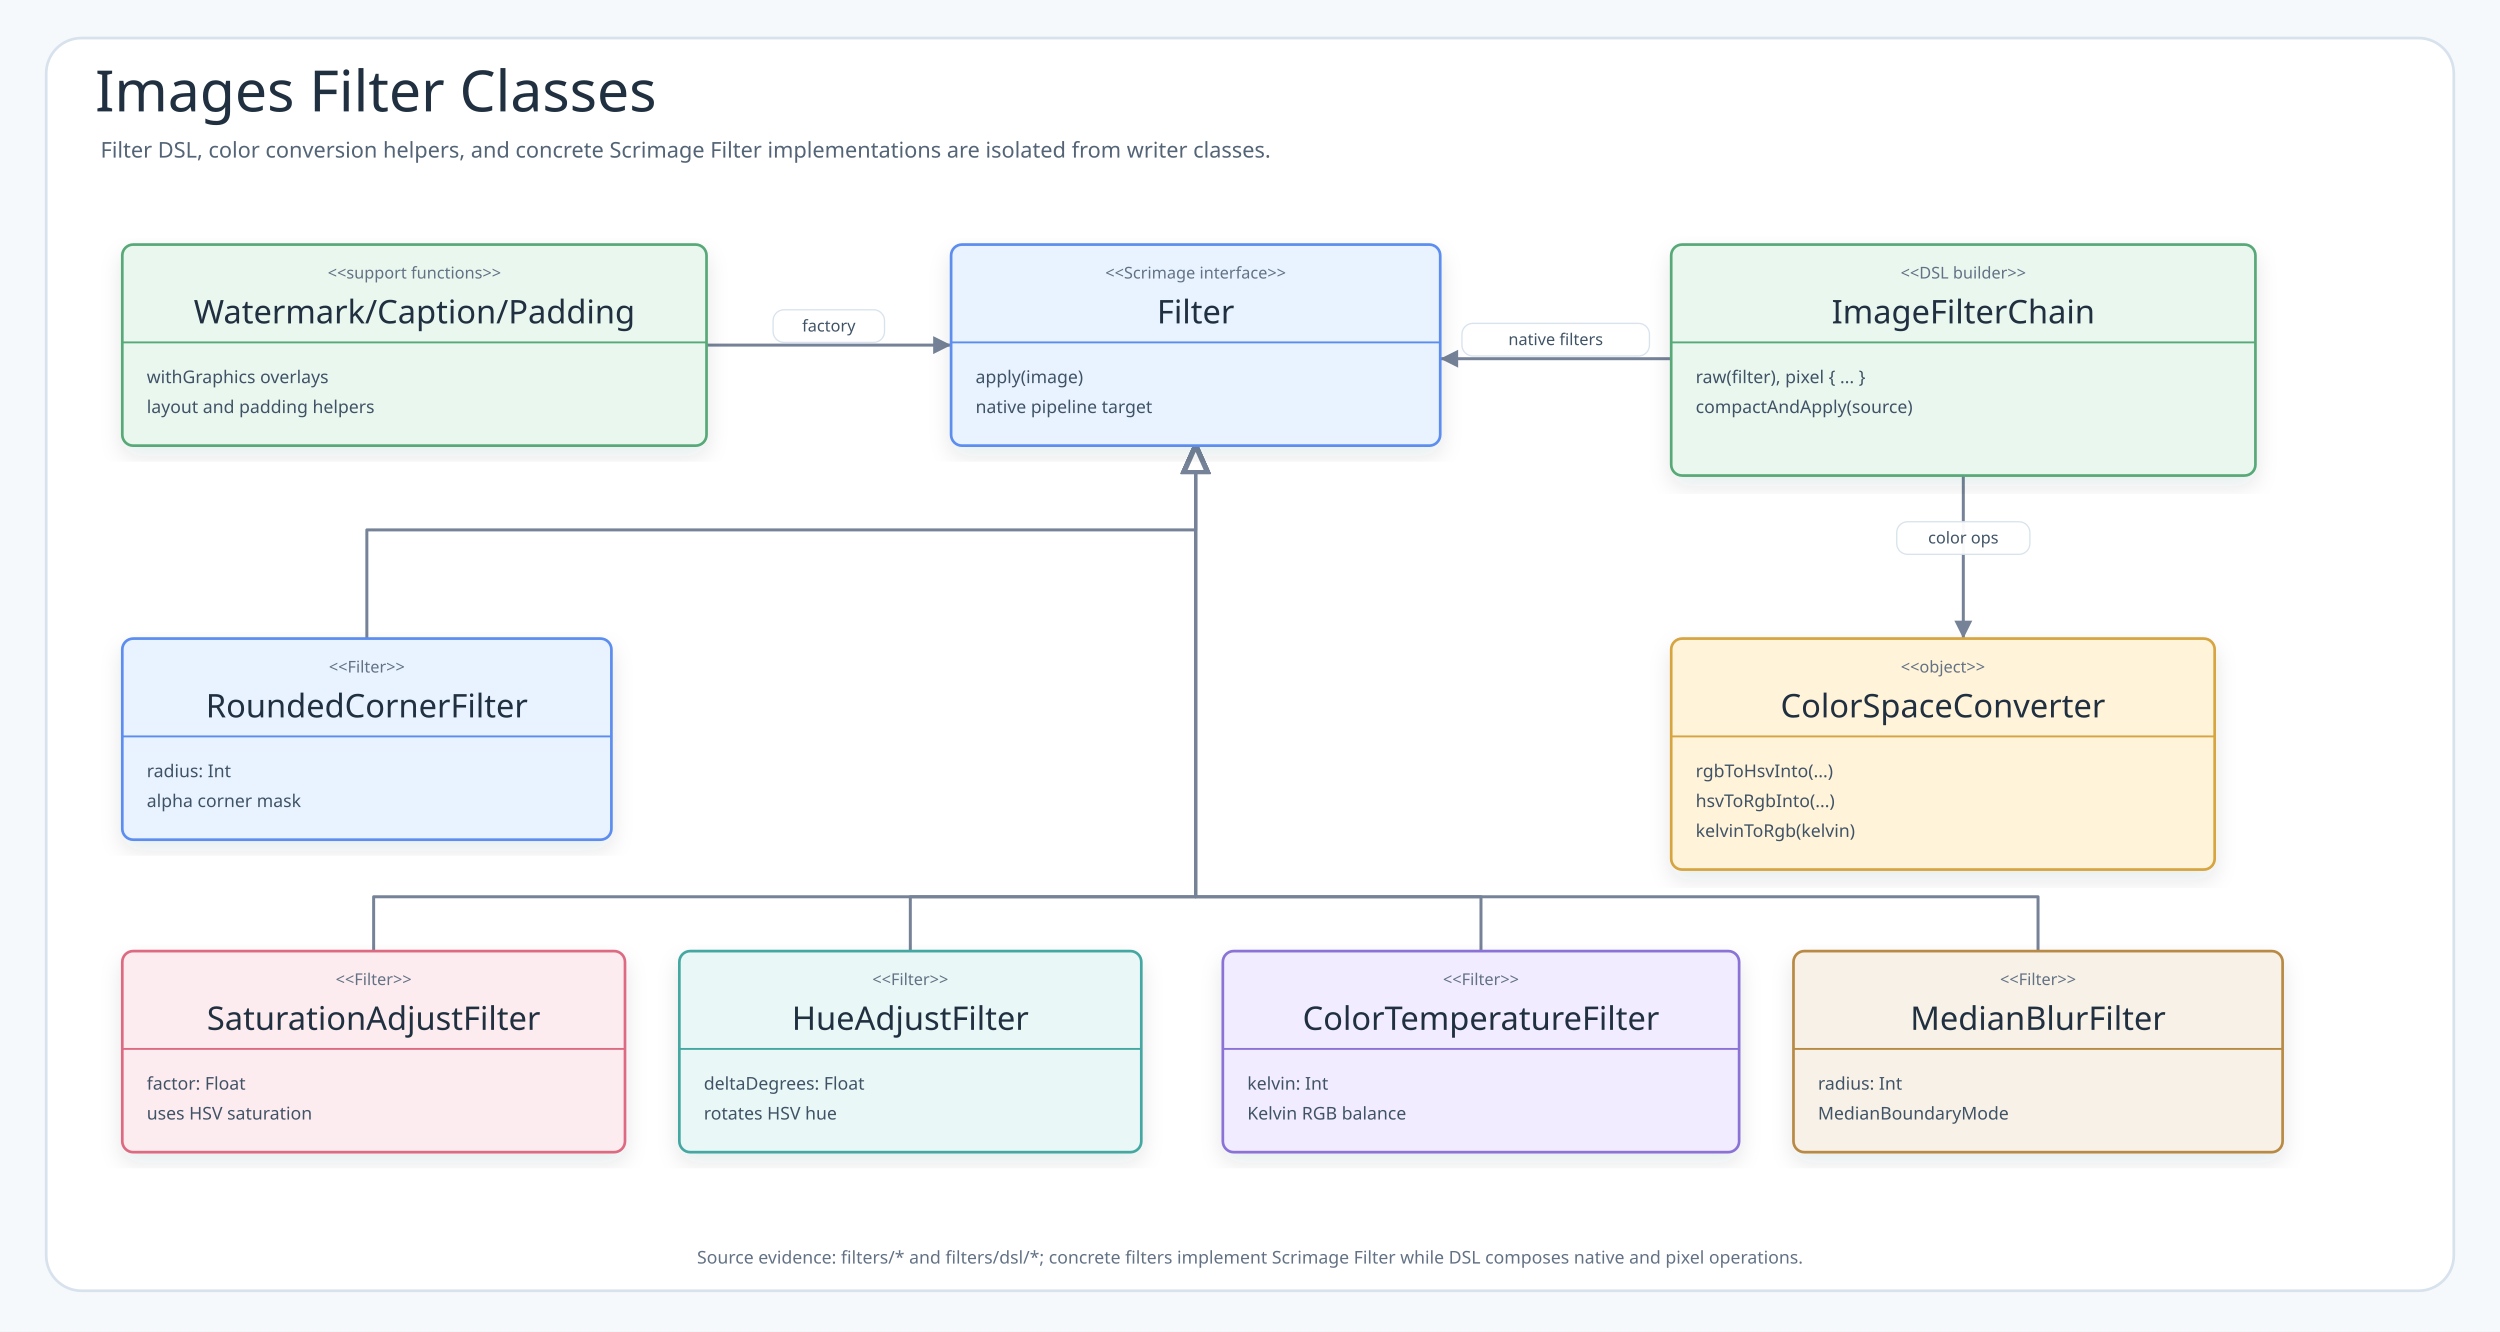
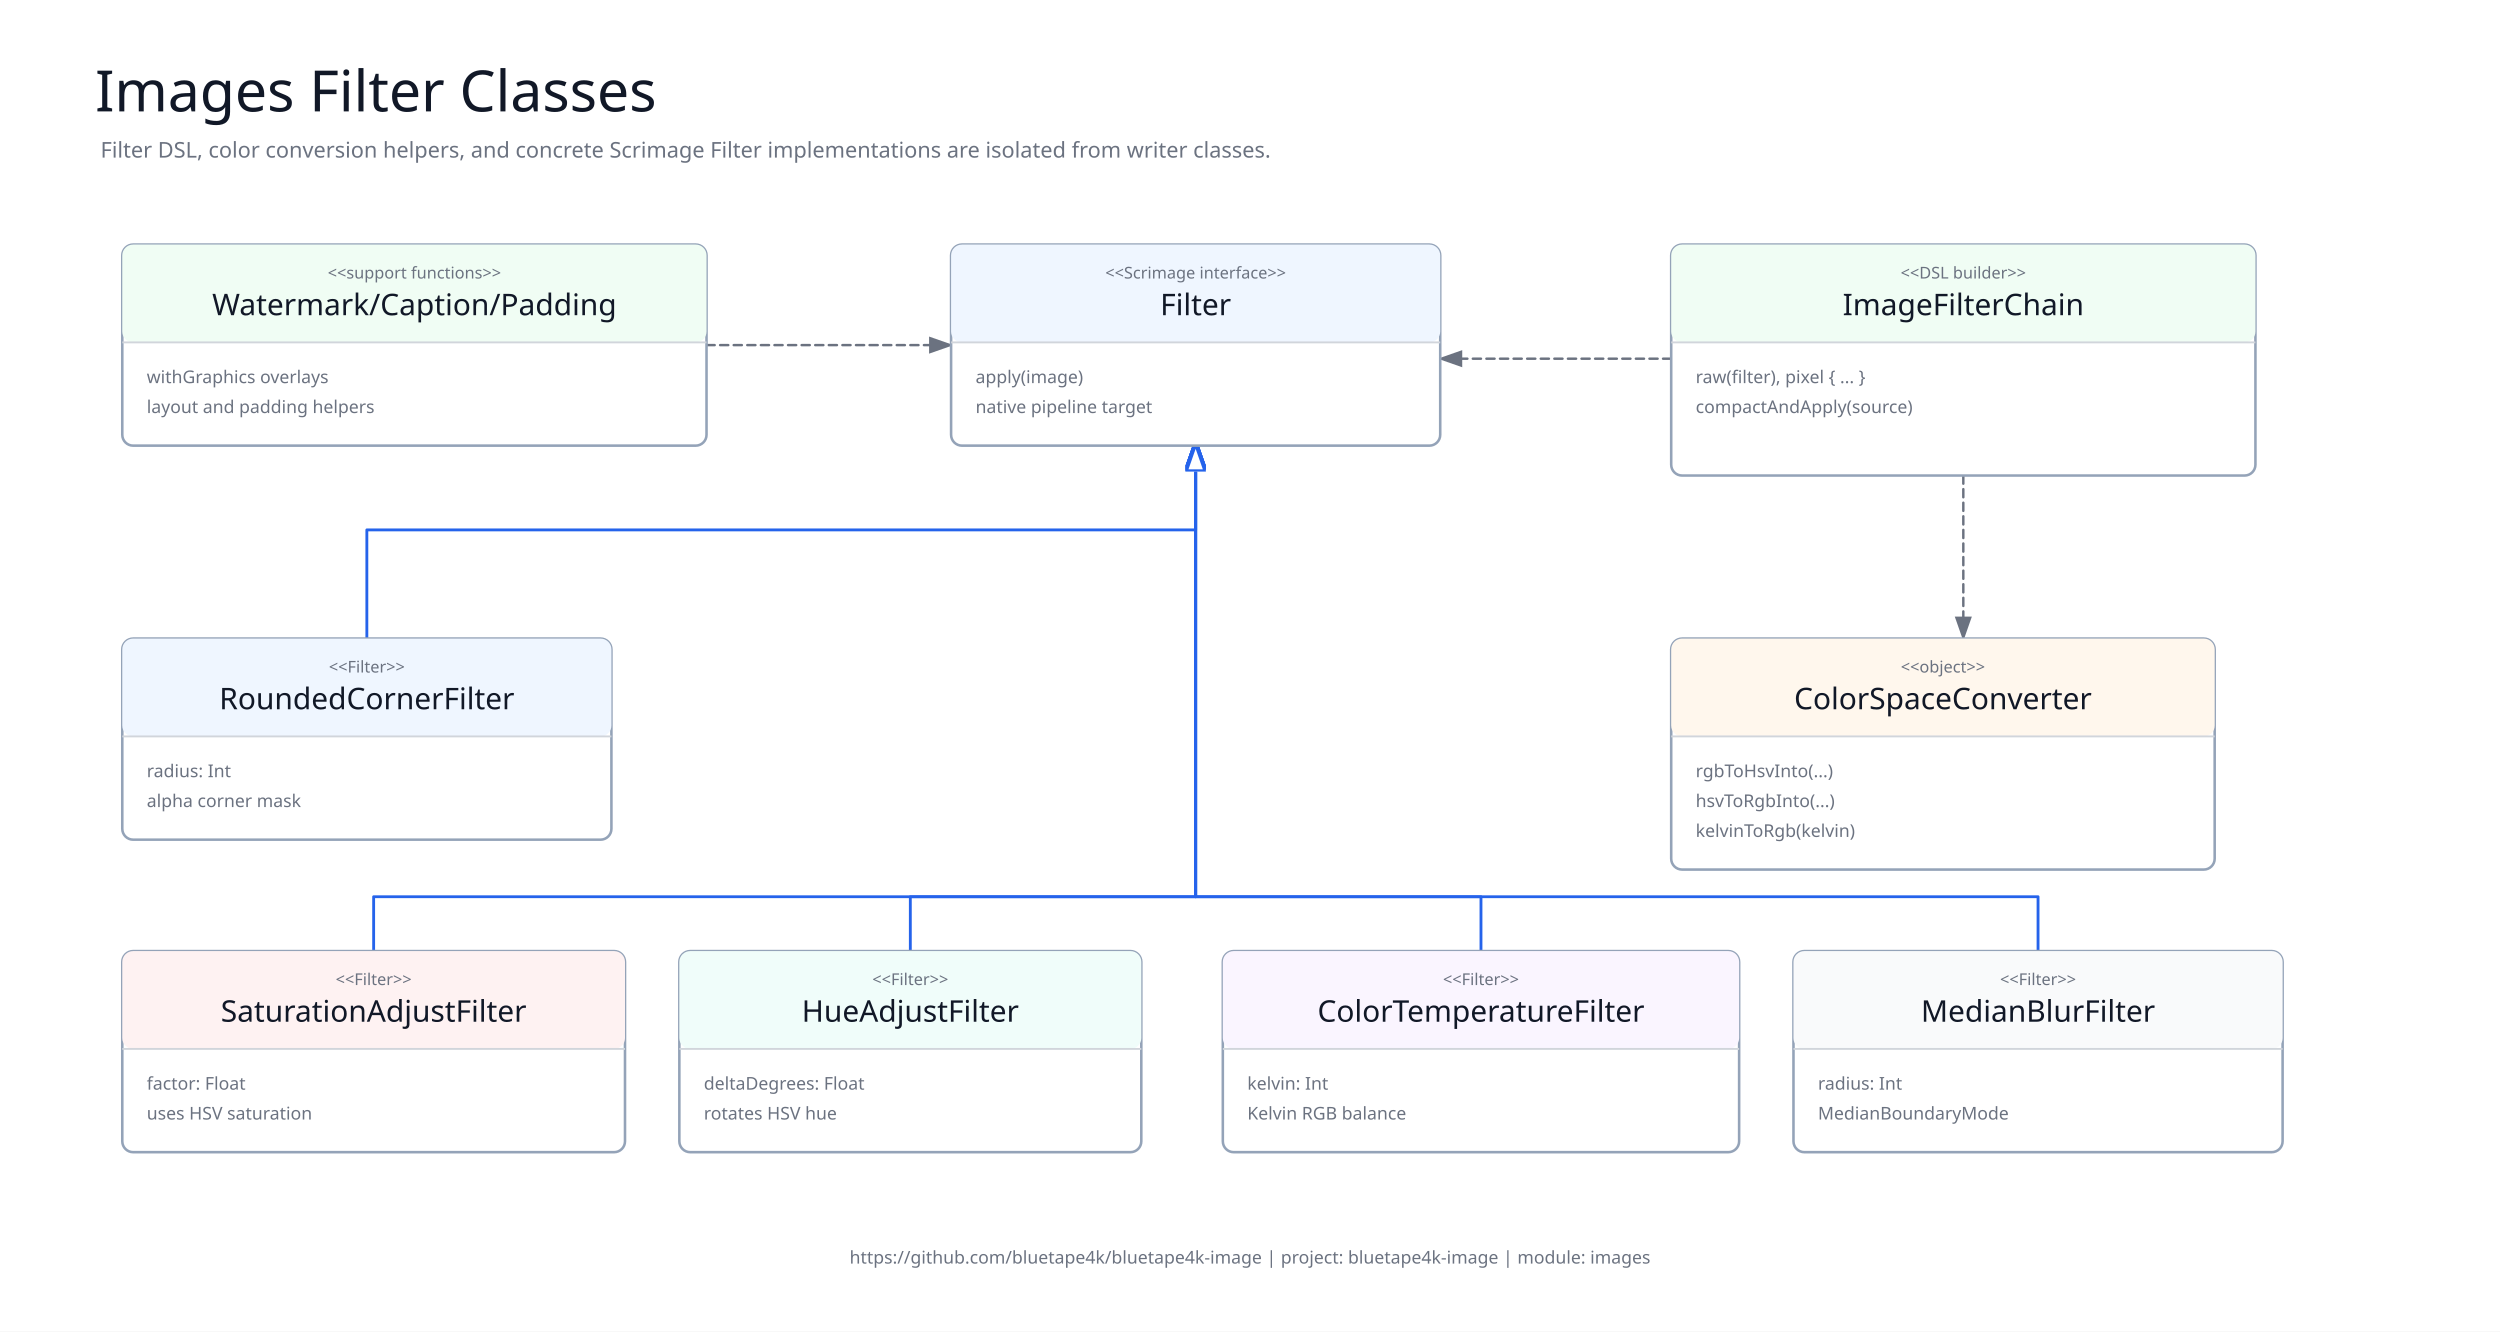
<svg xmlns="http://www.w3.org/2000/svg" width="1840" height="980" viewBox="0 0 1840 980" role="img" aria-label="Images Filter Classes">
  <defs>
-     <filter id="shadow" x="-8%" y="-8%" width="116%" height="116%">
-       <feDropShadow dx="0" dy="7" stdDeviation="8" flood-color="#203040" flood-opacity="0.10" />
-     </filter>
-     <marker id="arrow" markerWidth="8" markerHeight="8" refX="7" refY="4" orient="auto" markerUnits="strokeWidth">
-       <path d="M 1 1 L 7 4 L 1 7 Z" fill="#758297" />
+     <marker id="arrow-blue" markerWidth="10" markerHeight="7" refX="9" refY="3.5" orient="auto">
+       <polygon points="0 0, 10 3.5, 0 7" fill="#2563eb" />
    </marker>
-     <marker id="inherit" markerWidth="11" markerHeight="10" refX="9.5" refY="5" orient="auto" markerUnits="strokeWidth">
-       <path d="M 0.5 1 L 9.5 5 L 0.5 9 Z" fill="#FFFFFF" stroke="#758297" stroke-width="1.7" />
+     <marker id="arrow-gray" markerWidth="10" markerHeight="7" refX="9" refY="3.5" orient="auto">
+       <polygon points="0 0, 10 3.5, 0 7" fill="#6b7280" />
+     </marker>
+     <marker id="inherit-open" markerWidth="10" markerHeight="7" refX="9" refY="3.5" orient="auto">
+       <path d="M 0 0 L 10 3.5 L 0 7 Z" fill="#ffffff" stroke="#2563eb" stroke-width="1.4" />
    </marker>
    <style>
-     .canvas{fill:#F6F9FC}
-     .frame{fill:#FFFFFF;stroke:#D7E2EC;stroke-width:2}
-     .title{font-family:"Architects Daughter";font-size:42px;fill:#203040;font-weight:400}
-     .subtitle{font-family:"Comic Mono";font-size:16px;fill:#536476;font-weight:400}
-     .class-name{font-family:"Architects Daughter";font-size:24px;fill:#203040;font-weight:400}
-     .stereo{font-family:"Comic Mono";font-size:12px;fill:#627184;font-weight:400}
-     .member{font-family:"Comic Mono";font-size:13px;fill:#405366;font-weight:400}
-     .edge-label{font-family:"Comic Mono";font-size:12px;fill:#405366;font-weight:400}
-     .footer{font-family:"Comic Mono";font-size:13px;fill:#627184;font-weight:400}
-     .card{filter:url(#shadow);stroke-width:2}
+     .canvas{fill:#ffffff}
+     .title{font-family:"Architects Daughter";font-size:42px;fill:#111827;font-weight:400}
+     .subtitle{font-family:"Comic Mono";font-size:16px;fill:#6b7280;font-weight:400}
+     .class-name{font-family:"Architects Daughter";font-size:22px;fill:#111827;font-weight:400}
+     .stereo{font-family:"Comic Mono";font-size:12px;fill:#6b7280;font-weight:400}
+     .member{font-family:"Comic Mono";font-size:13px;fill:#6b7280;font-weight:400}
+     .edge-label{font-family:"Comic Mono";font-size:12px;fill:#374151;font-weight:400}
+     .footer{font-family:"Comic Mono";font-size:13px;fill:#6b7280;font-weight:400}
+     .card{fill:#ffffff;stroke:#94a3b8;stroke-width:1.9}
    .divider{stroke-width:1.4}
-     .dependency{stroke:#758297;stroke-width:2.2;fill:none;marker-end:url(#arrow);stroke-linecap:round;stroke-linejoin:round}
-     .inheritance{stroke:#758297;stroke-width:2.2;fill:none;marker-end:url(#inherit);stroke-linecap:round;stroke-linejoin:round}
+     .dependency{stroke:#6b7280;stroke-width:1.8;fill:none;marker-end:url(#arrow-gray);stroke-linecap:round;stroke-linejoin:round;stroke-dasharray:6 4}
+     .inheritance{stroke:#2563eb;stroke-width:2.1;fill:none;marker-end:url(#inherit-open);stroke-linecap:round;stroke-linejoin:round}
  </style>
  </defs>
  <rect class="canvas" width="1840" height="980" />
-   <rect class="frame" x="34" y="28" width="1772" height="922" rx="26" />
  <text class="title" x="70" y="82">Images Filter Classes</text>
  <text class="subtitle" x="74" y="116">Filter DSL, color conversion helpers, and concrete Scrimage Filter implementations are isolated from writer classes.</text>
  <g id="edges">
    <path class="dependency" d="M 1230 264 L 1060 264" />
-     <rect x="1076.0" y="238.0" width="138" height="24" rx="8" fill="#FFFFFF" stroke="#D7E2EC" opacity="0.95" />
-     <text class="edge-label" x="1145.0" y="254.0" text-anchor="middle">native filters</text>
    <path class="dependency" d="M 520 254 L 700 254" />
-     <rect x="569.0" y="228.0" width="82" height="24" rx="8" fill="#FFFFFF" stroke="#D7E2EC" opacity="0.95" />
-     <text class="edge-label" x="610.0" y="244.0" text-anchor="middle">factory</text>
    <path class="dependency" d="M 1445 350 L 1445 470" />
-     <rect x="1396.0" y="384.0" width="98" height="24" rx="8" fill="#FFFFFF" stroke="#D7E2EC" opacity="0.95" />
-     <text class="edge-label" x="1445.0" y="400.0" text-anchor="middle">color ops</text>
    <path class="inheritance" d="M 270 470 L 270 390 L 880 390 L 880 328" />
    <path class="inheritance" d="M 275 700 L 275 660 L 880 660 L 880 328" />
    <path class="inheritance" d="M 670 700 L 670 660 L 880 660 L 880 328" />
    <path class="inheritance" d="M 1090 700 L 1090 660 L 880 660 L 880 328" />
    <path class="inheritance" d="M 1500 700 L 1500 660 L 880 660 L 880 328" />
  </g>
  <g id="classes">
    <g id="filter">
-       <rect class="card" x="700" y="180" width="360" height="148" rx="8" fill="#E8F3FF" stroke="#5B8DEF" />
-       <line class="divider" x1="700" y1="252" x2="1060" y2="252" stroke="#5B8DEF" />
+       <rect class="card" x="700" y="180" width="360" height="148" rx="8" />
+       <rect x="700" y="180" width="360" height="72" rx="8" fill="#eff6ff" stroke="none" />
+       <line class="divider" x1="700" y1="252" x2="1060" y2="252" stroke="#d1d5db" />
      <text class="stereo" x="880" y="205" text-anchor="middle">&lt;&lt;Scrimage interface&gt;&gt;</text>
-       <text class="class-name" x="880" y="238" text-anchor="middle">Filter</text>
+       <text class="class-name" x="880" y="232" text-anchor="middle">Filter</text>
      <text class="member" x="718" y="282">apply(image)</text>
      <text class="member" x="718" y="304">native pipeline target</text>
    </g>
    <g id="chain">
-       <rect class="card" x="1230" y="180" width="430" height="170" rx="8" fill="#EAF7EF" stroke="#58A978" />
-       <line class="divider" x1="1230" y1="252" x2="1660" y2="252" stroke="#58A978" />
+       <rect class="card" x="1230" y="180" width="430" height="170" rx="8" />
+       <rect x="1230" y="180" width="430" height="72" rx="8" fill="#f0fdf4" stroke="none" />
+       <line class="divider" x1="1230" y1="252" x2="1660" y2="252" stroke="#d1d5db" />
      <text class="stereo" x="1445" y="205" text-anchor="middle">&lt;&lt;DSL builder&gt;&gt;</text>
-       <text class="class-name" x="1445" y="238" text-anchor="middle">ImageFilterChain</text>
+       <text class="class-name" x="1445" y="232" text-anchor="middle">ImageFilterChain</text>
      <text class="member" x="1248" y="282">raw(filter), pixel { ... }</text>
      <text class="member" x="1248" y="304">compactAndApply(source)</text>
    </g>
    <g id="converter">
-       <rect class="card" x="1230" y="470" width="400" height="170" rx="8" fill="#FFF3D9" stroke="#D6A441" />
-       <line class="divider" x1="1230" y1="542" x2="1630" y2="542" stroke="#D6A441" />
+       <rect class="card" x="1230" y="470" width="400" height="170" rx="8" />
+       <rect x="1230" y="470" width="400" height="72" rx="8" fill="#fff7ed" stroke="none" />
+       <line class="divider" x1="1230" y1="542" x2="1630" y2="542" stroke="#d1d5db" />
      <text class="stereo" x="1430" y="495" text-anchor="middle">&lt;&lt;object&gt;&gt;</text>
-       <text class="class-name" x="1430" y="528" text-anchor="middle">ColorSpaceConverter</text>
+       <text class="class-name" x="1430" y="522" text-anchor="middle">ColorSpaceConverter</text>
      <text class="member" x="1248" y="572">rgbToHsvInto(...)</text>
      <text class="member" x="1248" y="594">hsvToRgbInto(...)</text>
      <text class="member" x="1248" y="616">kelvinToRgb(kelvin)</text>
    </g>
    <g id="saturation">
-       <rect class="card" x="90" y="700" width="370" height="148" rx="8" fill="#FDECEF" stroke="#DC6B82" />
-       <line class="divider" x1="90" y1="772" x2="460" y2="772" stroke="#DC6B82" />
+       <rect class="card" x="90" y="700" width="370" height="148" rx="8" />
+       <rect x="90" y="700" width="370" height="72" rx="8" fill="#fef2f2" stroke="none" />
+       <line class="divider" x1="90" y1="772" x2="460" y2="772" stroke="#d1d5db" />
      <text class="stereo" x="275" y="725" text-anchor="middle">&lt;&lt;Filter&gt;&gt;</text>
-       <text class="class-name" x="275" y="758" text-anchor="middle">SaturationAdjustFilter</text>
+       <text class="class-name" x="275" y="752" text-anchor="middle">SaturationAdjustFilter</text>
      <text class="member" x="108" y="802">factor: Float</text>
      <text class="member" x="108" y="824">uses HSV saturation</text>
    </g>
    <g id="hue">
-       <rect class="card" x="500" y="700" width="340" height="148" rx="8" fill="#E9F7F6" stroke="#45A7A1" />
-       <line class="divider" x1="500" y1="772" x2="840" y2="772" stroke="#45A7A1" />
+       <rect class="card" x="500" y="700" width="340" height="148" rx="8" />
+       <rect x="500" y="700" width="340" height="72" rx="8" fill="#f0fdfa" stroke="none" />
+       <line class="divider" x1="500" y1="772" x2="840" y2="772" stroke="#d1d5db" />
      <text class="stereo" x="670" y="725" text-anchor="middle">&lt;&lt;Filter&gt;&gt;</text>
-       <text class="class-name" x="670" y="758" text-anchor="middle">HueAdjustFilter</text>
+       <text class="class-name" x="670" y="752" text-anchor="middle">HueAdjustFilter</text>
      <text class="member" x="518" y="802">deltaDegrees: Float</text>
      <text class="member" x="518" y="824">rotates HSV hue</text>
    </g>
    <g id="temperature">
-       <rect class="card" x="900" y="700" width="380" height="148" rx="8" fill="#F1ECFF" stroke="#8A72D6" />
-       <line class="divider" x1="900" y1="772" x2="1280" y2="772" stroke="#8A72D6" />
+       <rect class="card" x="900" y="700" width="380" height="148" rx="8" />
+       <rect x="900" y="700" width="380" height="72" rx="8" fill="#faf5ff" stroke="none" />
+       <line class="divider" x1="900" y1="772" x2="1280" y2="772" stroke="#d1d5db" />
      <text class="stereo" x="1090" y="725" text-anchor="middle">&lt;&lt;Filter&gt;&gt;</text>
-       <text class="class-name" x="1090" y="758" text-anchor="middle">ColorTemperatureFilter</text>
+       <text class="class-name" x="1090" y="752" text-anchor="middle">ColorTemperatureFilter</text>
      <text class="member" x="918" y="802">kelvin: Int</text>
      <text class="member" x="918" y="824">Kelvin RGB balance</text>
    </g>
    <g id="median">
-       <rect class="card" x="1320" y="700" width="360" height="148" rx="8" fill="#F7F1E7" stroke="#B88A44" />
-       <line class="divider" x1="1320" y1="772" x2="1680" y2="772" stroke="#B88A44" />
+       <rect class="card" x="1320" y="700" width="360" height="148" rx="8" />
+       <rect x="1320" y="700" width="360" height="72" rx="8" fill="#f9fafb" stroke="none" />
+       <line class="divider" x1="1320" y1="772" x2="1680" y2="772" stroke="#d1d5db" />
      <text class="stereo" x="1500" y="725" text-anchor="middle">&lt;&lt;Filter&gt;&gt;</text>
-       <text class="class-name" x="1500" y="758" text-anchor="middle">MedianBlurFilter</text>
+       <text class="class-name" x="1500" y="752" text-anchor="middle">MedianBlurFilter</text>
      <text class="member" x="1338" y="802">radius: Int</text>
      <text class="member" x="1338" y="824">MedianBoundaryMode</text>
    </g>
    <g id="rounded">
-       <rect class="card" x="90" y="470" width="360" height="148" rx="8" fill="#E8F3FF" stroke="#5B8DEF" />
-       <line class="divider" x1="90" y1="542" x2="450" y2="542" stroke="#5B8DEF" />
+       <rect class="card" x="90" y="470" width="360" height="148" rx="8" />
+       <rect x="90" y="470" width="360" height="72" rx="8" fill="#eff6ff" stroke="none" />
+       <line class="divider" x1="90" y1="542" x2="450" y2="542" stroke="#d1d5db" />
      <text class="stereo" x="270" y="495" text-anchor="middle">&lt;&lt;Filter&gt;&gt;</text>
-       <text class="class-name" x="270" y="528" text-anchor="middle">RoundedCornerFilter</text>
+       <text class="class-name" x="270" y="522" text-anchor="middle">RoundedCornerFilter</text>
      <text class="member" x="108" y="572">radius: Int</text>
      <text class="member" x="108" y="594">alpha corner mask</text>
    </g>
    <g id="support">
-       <rect class="card" x="90" y="180" width="430" height="148" rx="8" fill="#EAF7EF" stroke="#58A978" />
-       <line class="divider" x1="90" y1="252" x2="520" y2="252" stroke="#58A978" />
+       <rect class="card" x="90" y="180" width="430" height="148" rx="8" />
+       <rect x="90" y="180" width="430" height="72" rx="8" fill="#f0fdf4" stroke="none" />
+       <line class="divider" x1="90" y1="252" x2="520" y2="252" stroke="#d1d5db" />
      <text class="stereo" x="305" y="205" text-anchor="middle">&lt;&lt;support functions&gt;&gt;</text>
-       <text class="class-name" x="305" y="238" text-anchor="middle">Watermark/Caption/Padding</text>
+       <text class="class-name" x="305" y="232" text-anchor="middle">Watermark/Caption/Padding</text>
      <text class="member" x="108" y="282">withGraphics overlays</text>
      <text class="member" x="108" y="304">layout and padding helpers</text>
    </g>
  </g>
-   <text class="footer" x="920.0" y="930" text-anchor="middle">Source evidence: filters/* and filters/dsl/*; concrete filters implement Scrimage Filter while DSL composes native and pixel operations.</text>
+   <text class="footer" x="920.0" y="930" text-anchor="middle">https://github.com/bluetape4k/bluetape4k-image | project: bluetape4k-image | module: images</text>
</svg>
